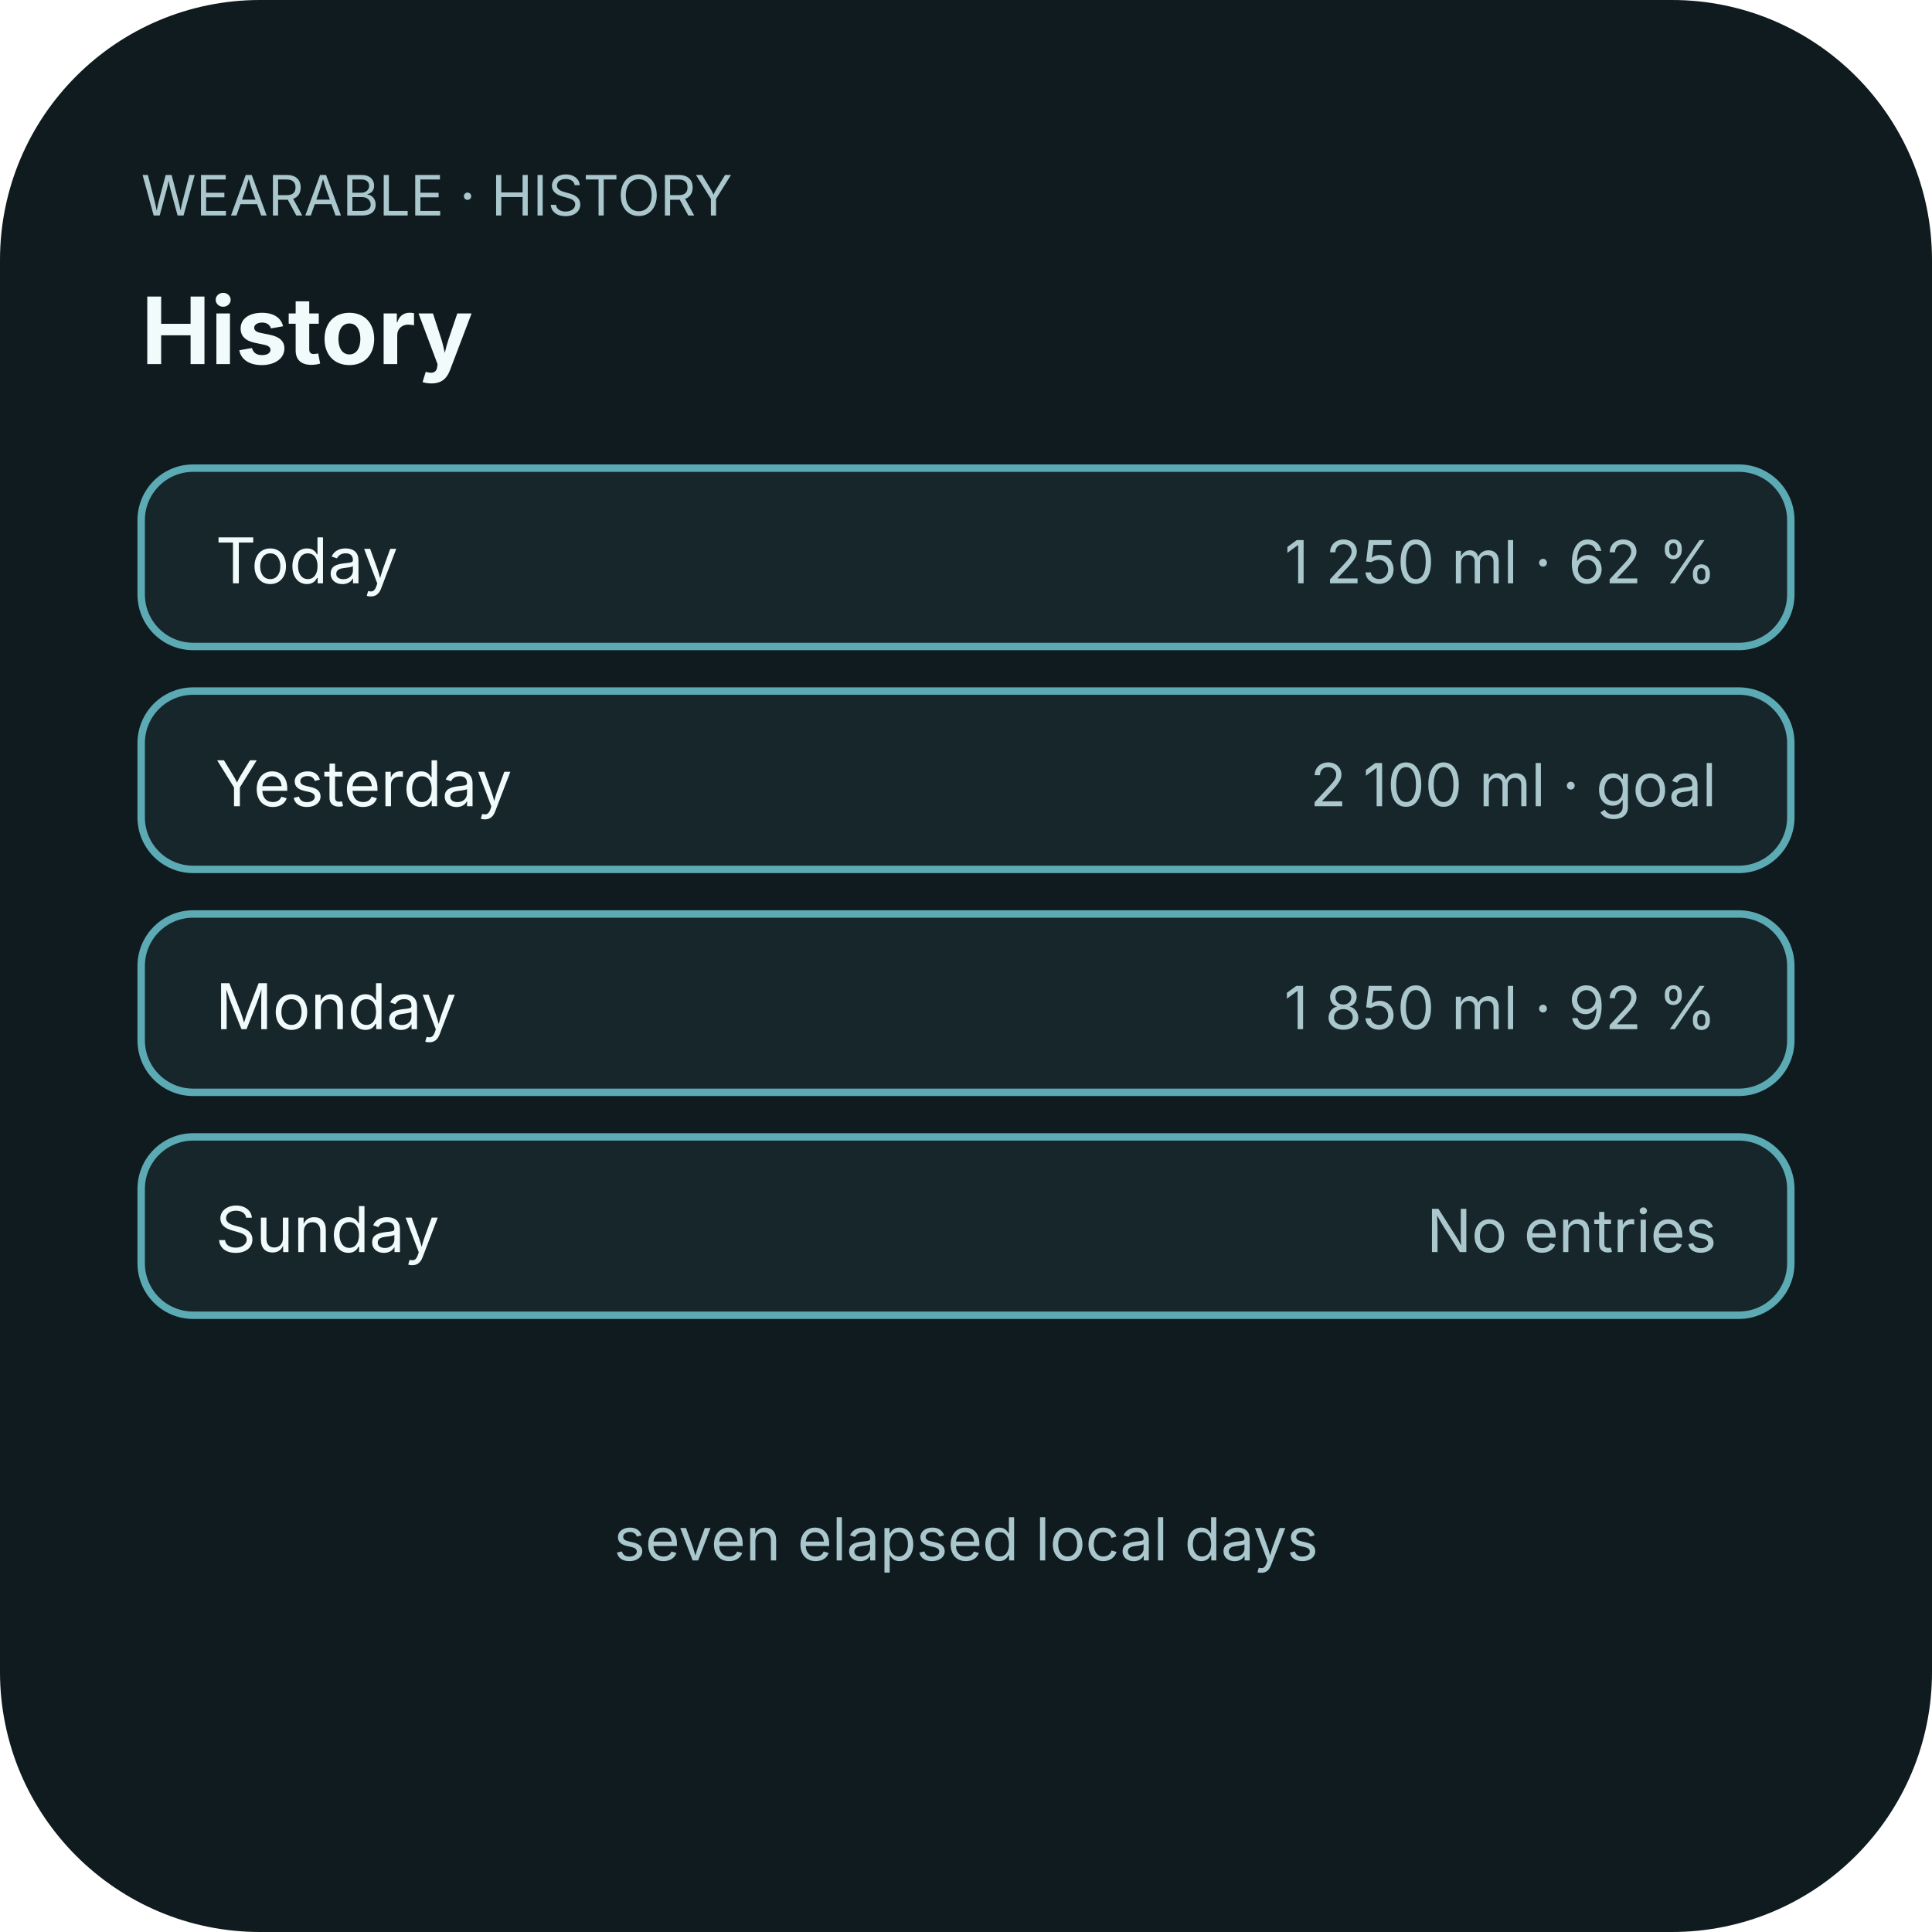
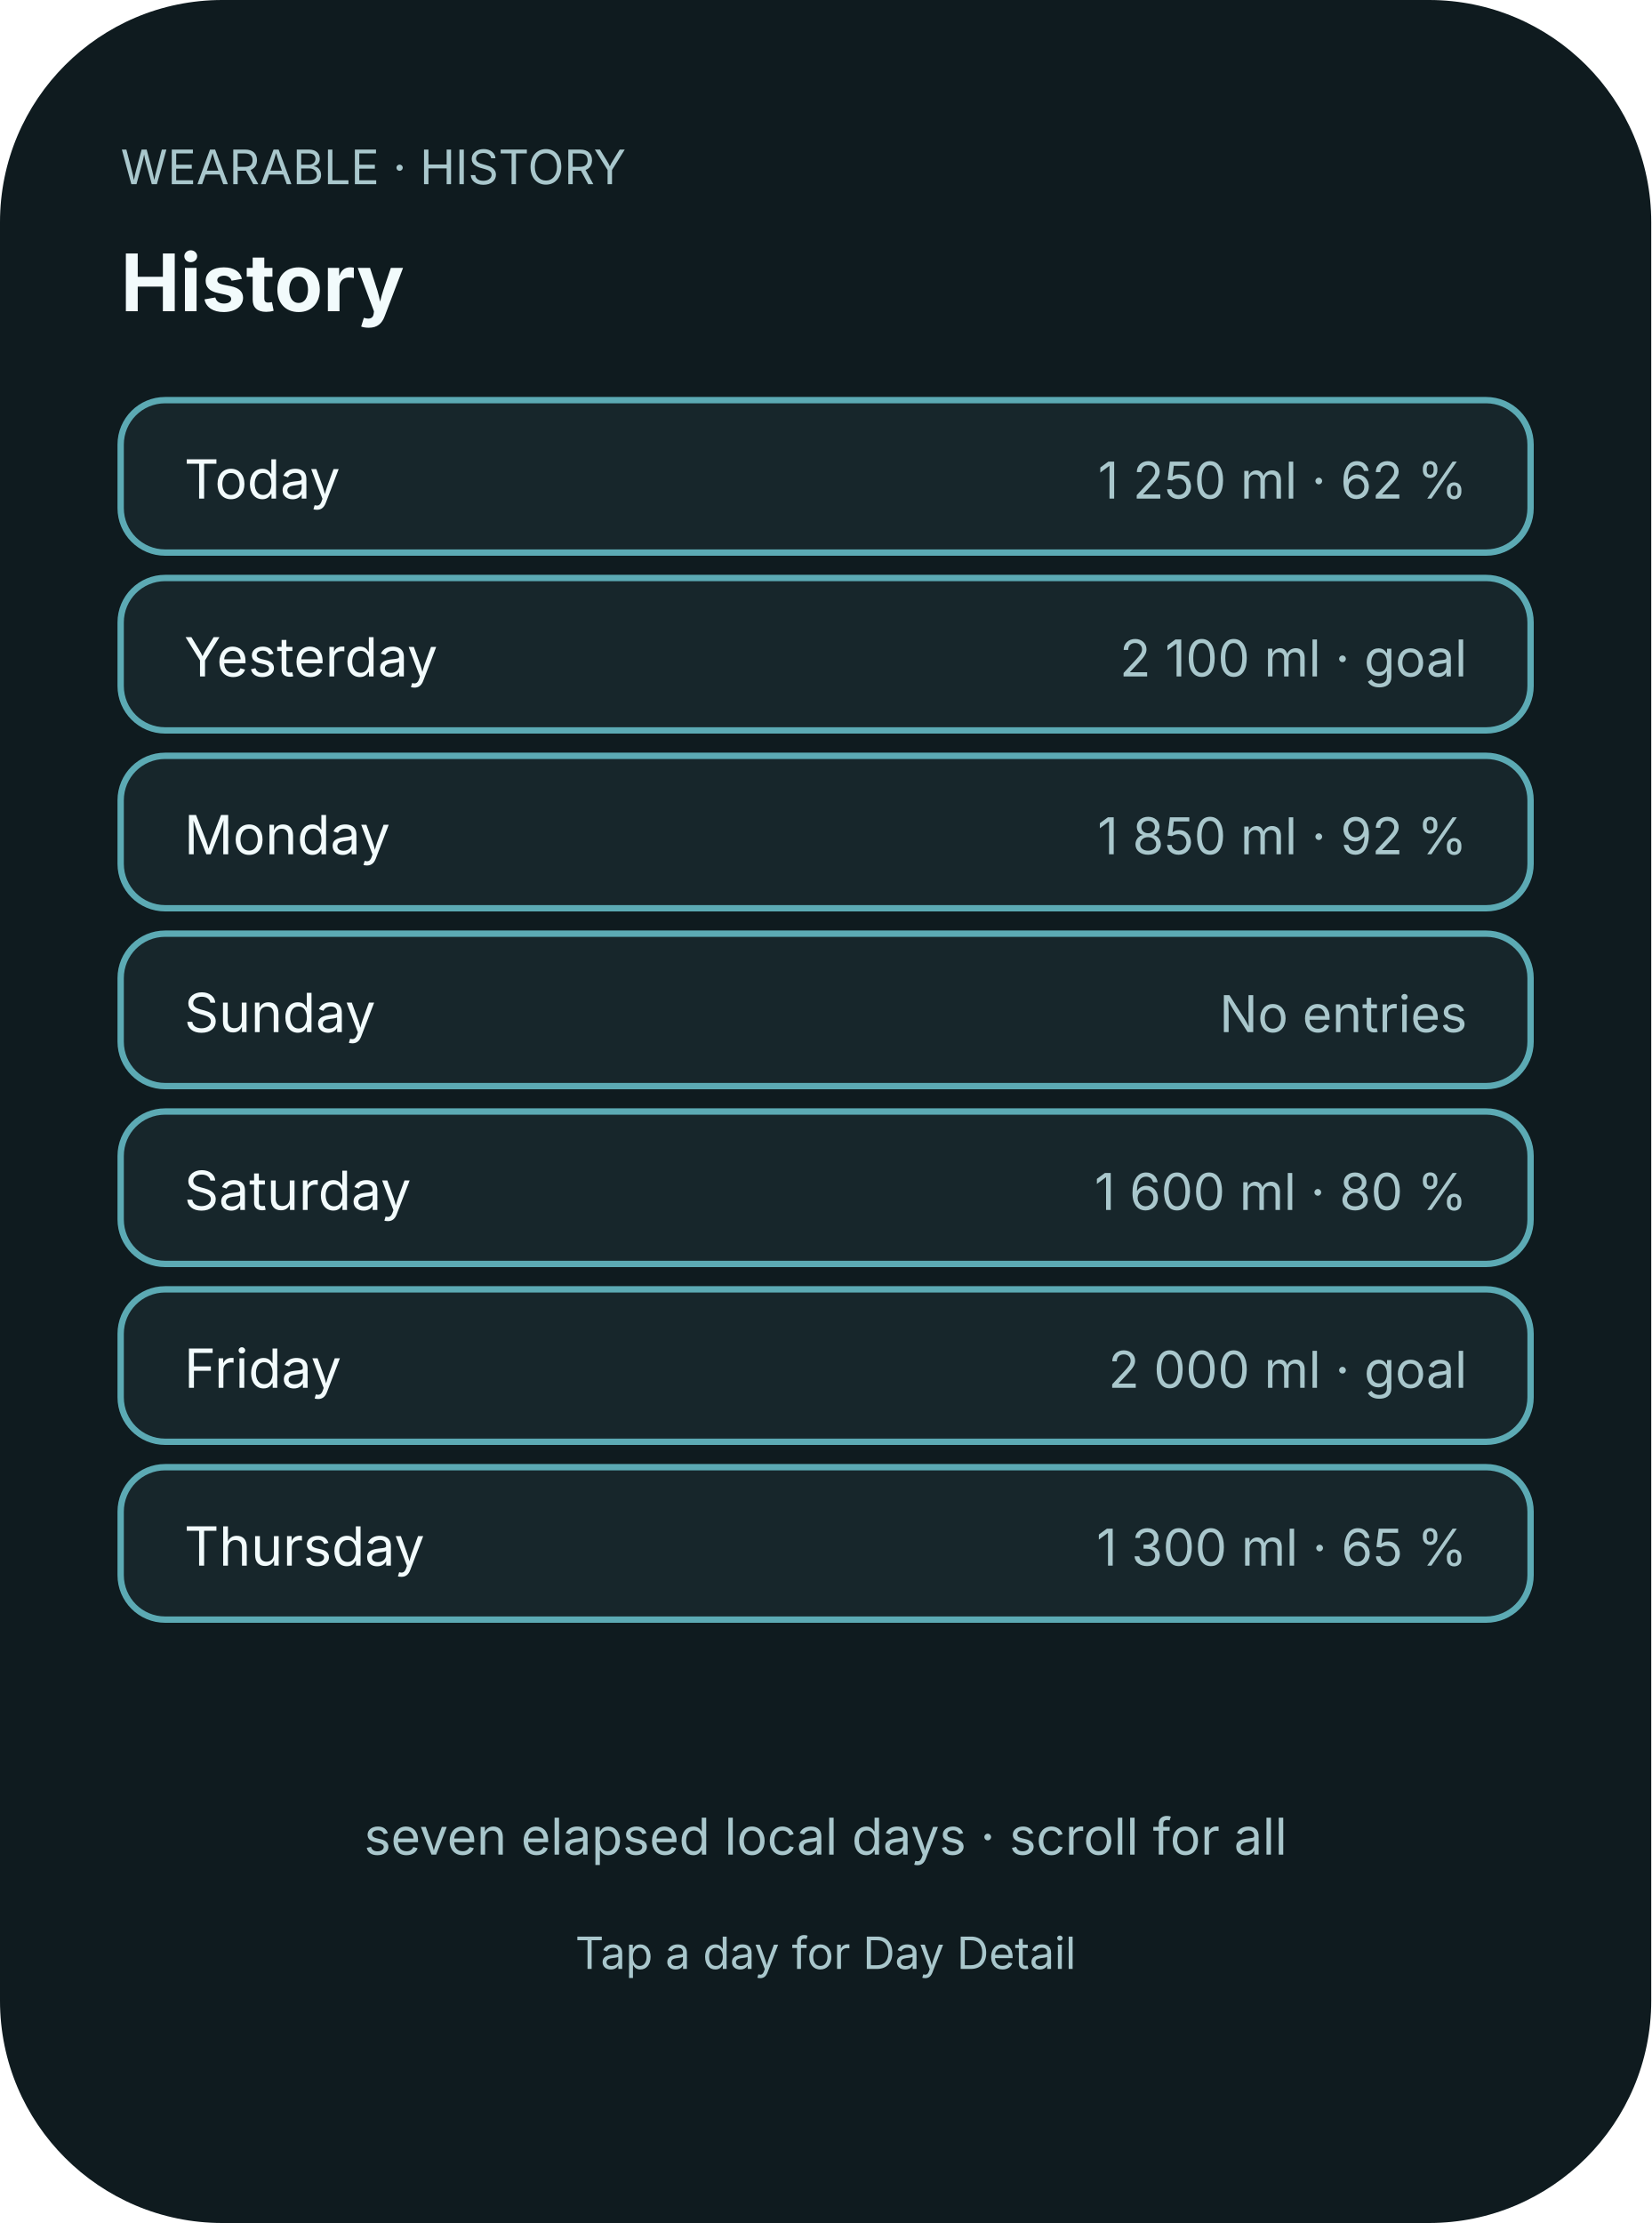
- <svg xmlns="http://www.w3.org/2000/svg" width="520" height="520" viewBox="0 0 520 520">
+ <svg xmlns="http://www.w3.org/2000/svg" width="520" height="700" viewBox="0 0 520 700">
  <style>text{font-family:system-ui,-apple-system,sans-serif;fill:#f2fbfc}.muted{fill:#a9c7cc}.surface{fill:#17262b;stroke:#5caab4;stroke-width:2}.accent{fill:#2d6570;stroke:#9ed9e1;stroke-width:2}</style>
-   <rect width="520" height="520" rx="70" fill="#0f1b1f" />
+   <rect width="520" height="700" rx="70" fill="#0f1b1f" />
  <text x="38" y="58" font-size="15" class="muted">WEARABLE · HISTORY</text>
  <text x="38" y="98" font-size="25" font-weight="700">History</text>
  <g>
    <rect x="38" y="126" width="444" height="48" rx="14" class="surface" />
    <text x="58" y="157" font-size="17">Today</text>
    <text x="462" y="157" text-anchor="end" font-size="16" class="muted">1 250 ml · 62 %</text>
-     <rect x="38" y="186" width="444" height="48" rx="14" class="surface" />
-     <text x="58" y="217" font-size="17">Yesterday</text>
-     <text x="462" y="217" text-anchor="end" font-size="16" class="muted">2 100 ml · goal</text>
-     <rect x="38" y="246" width="444" height="48" rx="14" class="surface" />
-     <text x="58" y="277" font-size="17">Monday</text>
-     <text x="462" y="277" text-anchor="end" font-size="16" class="muted">1 850 ml · 92 %</text>
-     <rect x="38" y="306" width="444" height="48" rx="14" class="surface" />
-     <text x="58" y="337" font-size="17">Sunday</text>
-     <text x="462" y="337" text-anchor="end" font-size="16" class="muted">No entries</text>
+     <rect x="38" y="182" width="444" height="48" rx="14" class="surface" />
+     <text x="58" y="213" font-size="17">Yesterday</text>
+     <text x="462" y="213" text-anchor="end" font-size="16" class="muted">2 100 ml · goal</text>
+     <rect x="38" y="238" width="444" height="48" rx="14" class="surface" />
+     <text x="58" y="269" font-size="17">Monday</text>
+     <text x="462" y="269" text-anchor="end" font-size="16" class="muted">1 850 ml · 92 %</text>
+     <rect x="38" y="294" width="444" height="48" rx="14" class="surface" />
+     <text x="58" y="325" font-size="17">Sunday</text>
+     <text x="462" y="325" text-anchor="end" font-size="16" class="muted">No entries</text>
+     <rect x="38" y="350" width="444" height="48" rx="14" class="surface" />
+     <text x="58" y="381" font-size="17">Saturday</text>
+     <text x="462" y="381" text-anchor="end" font-size="16" class="muted">1 600 ml · 80 %</text>
+     <rect x="38" y="406" width="444" height="48" rx="14" class="surface" />
+     <text x="58" y="437" font-size="17">Friday</text>
+     <text x="462" y="437" text-anchor="end" font-size="16" class="muted">2 000 ml · goal</text>
+     <rect x="38" y="462" width="444" height="48" rx="14" class="surface" />
+     <text x="58" y="493" font-size="17">Thursday</text>
+     <text x="462" y="493" text-anchor="end" font-size="16" class="muted">1 300 ml · 65 %</text>
  </g>
-   <text x="260" y="420" text-anchor="middle" font-size="16" class="muted">seven elapsed local days</text>
+   <text x="260" y="584" text-anchor="middle" font-size="16" class="muted">seven elapsed local days · scroll for all</text>
+   <text x="260" y="620" text-anchor="middle" font-size="14" class="muted">Tap a day for Day Detail</text>
</svg>
